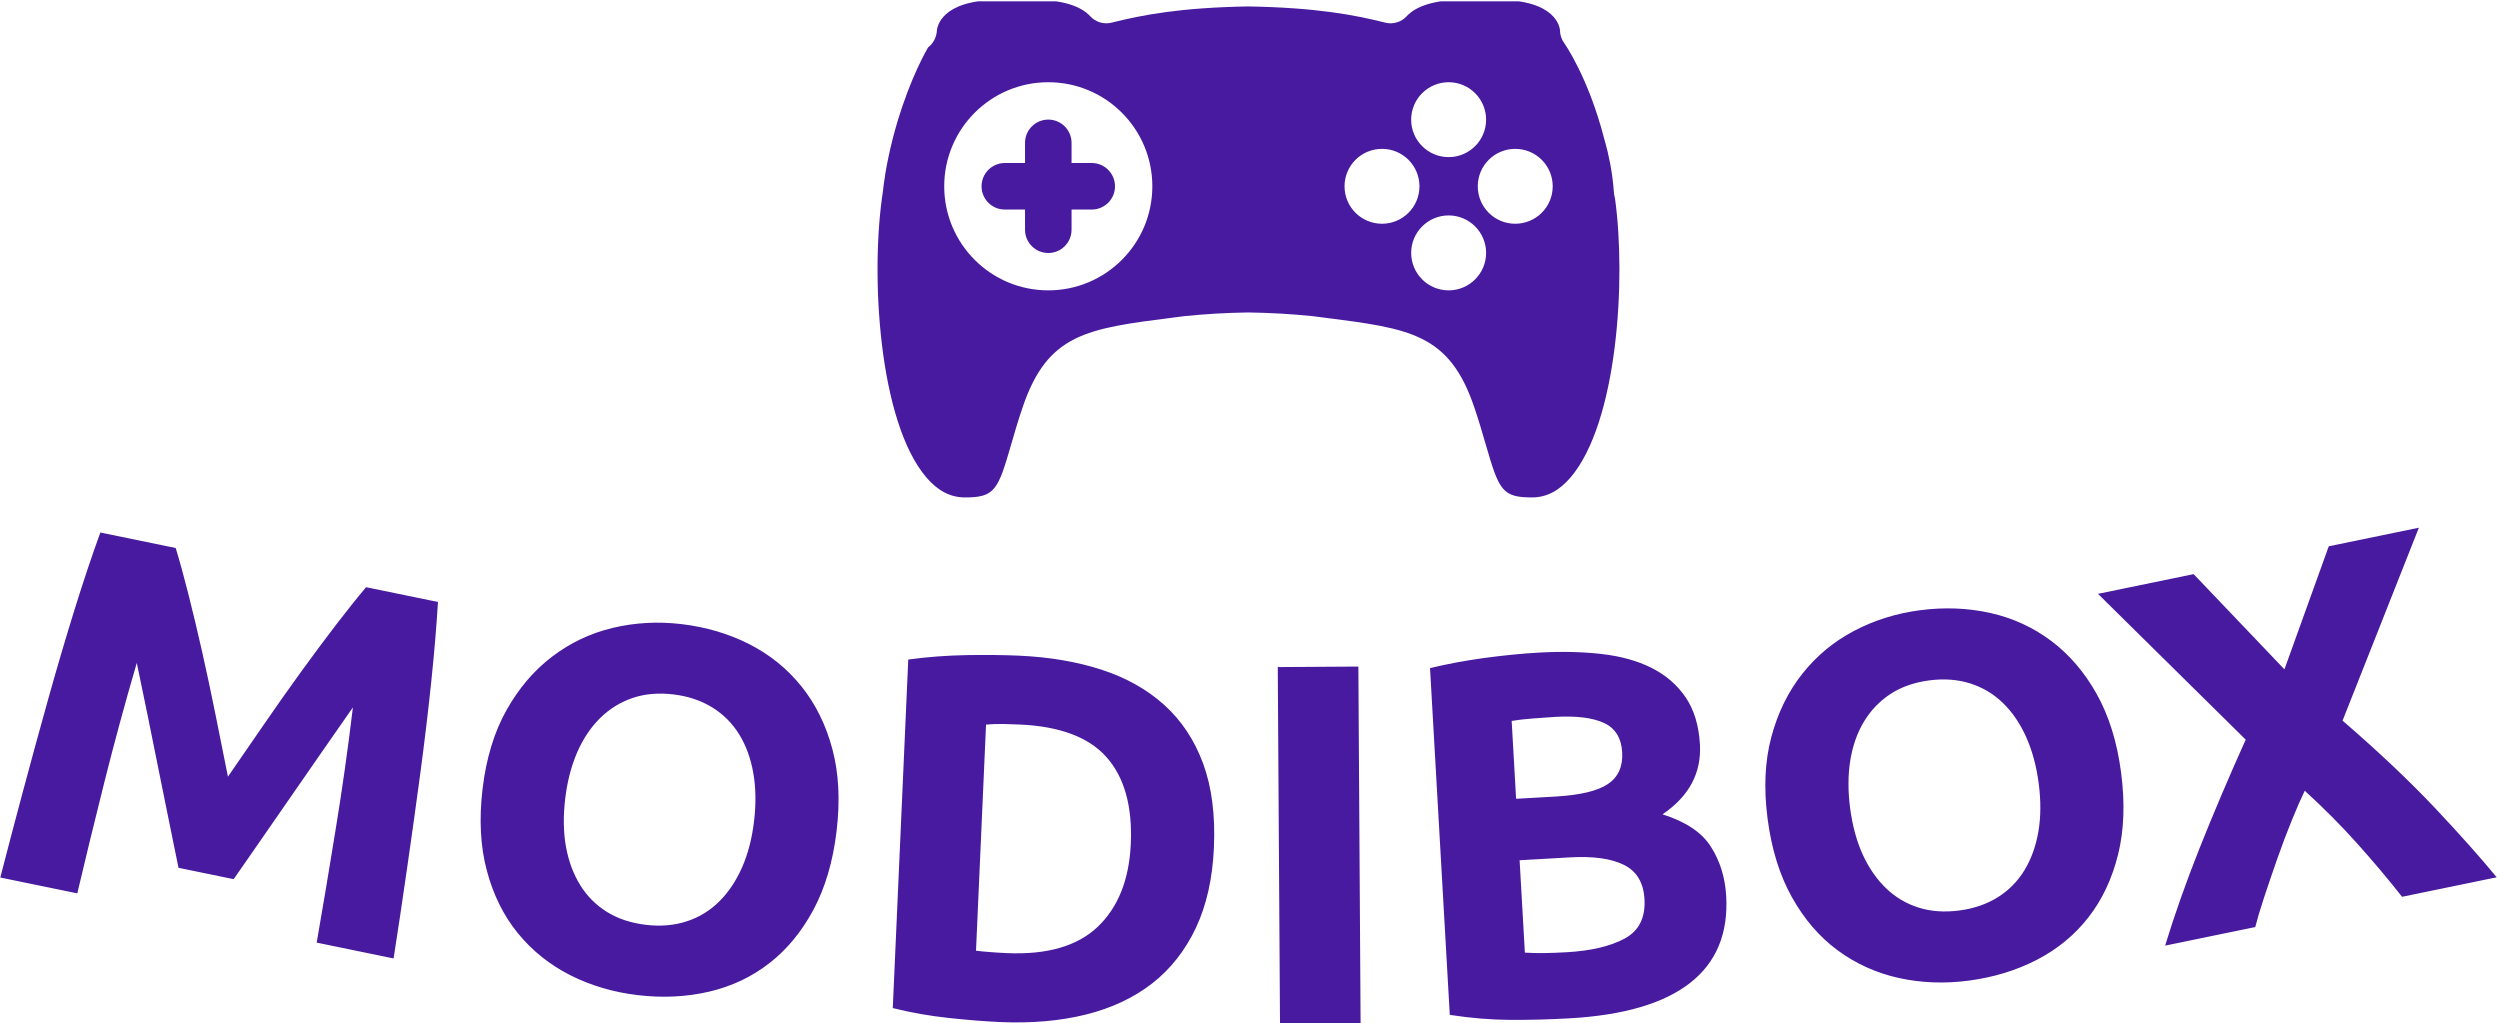
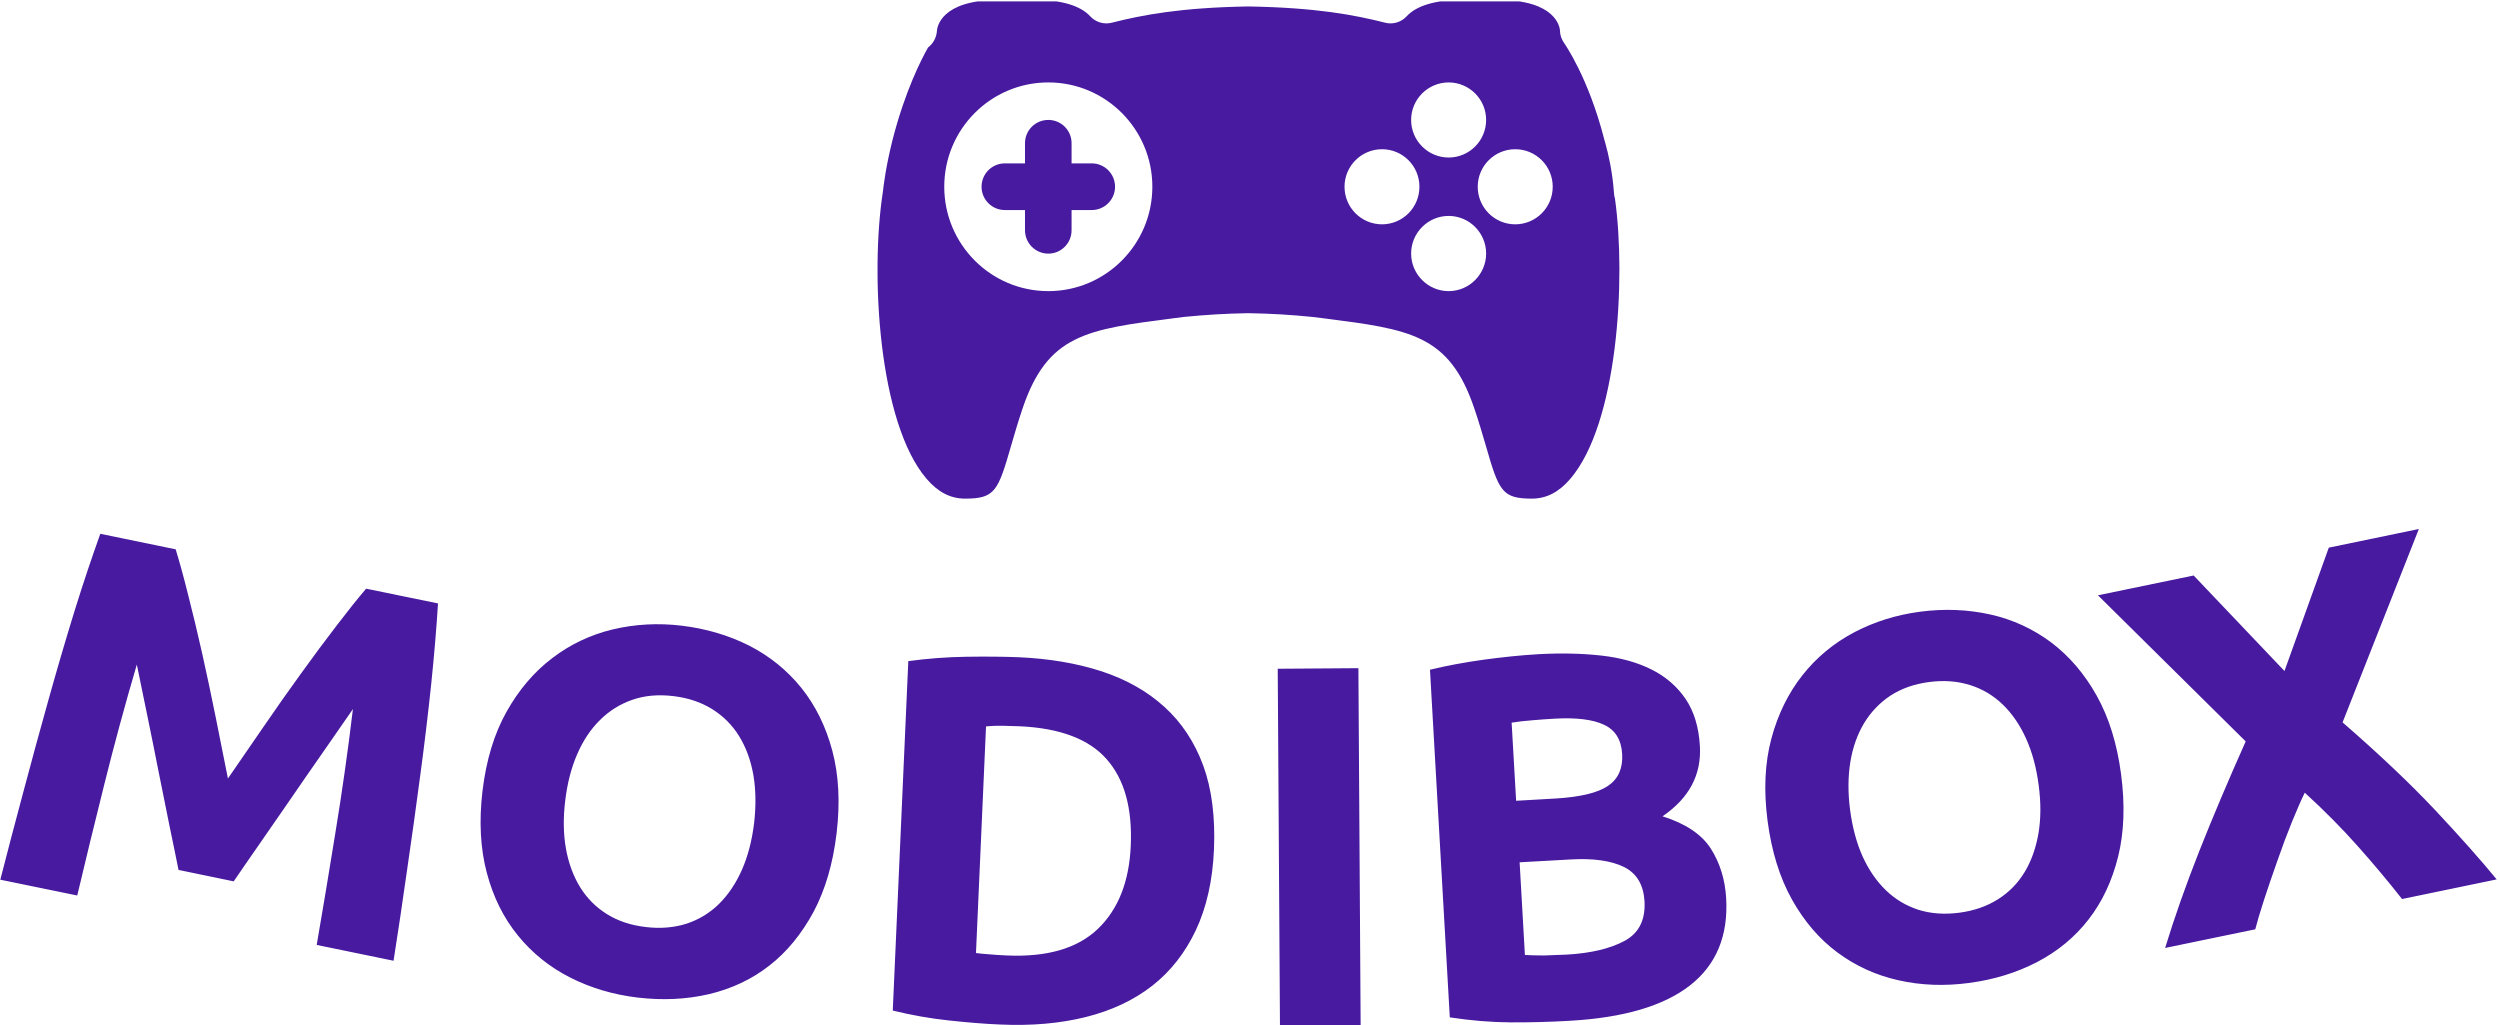
- <svg xmlns="http://www.w3.org/2000/svg" version="1.1" width="1000" height="409" viewBox="0 0 1000 409">
-   <g transform="matrix(1,0,0,1,-0.605109,0.530327)">
-     <svg viewBox="0 0 396 162" data-background-color="#ffffff" preserveAspectRatio="xMidYMid meet" height="409" width="1000">
-       <g id="tight-bounds" transform="matrix(1,0,0,1,0.2400748,-0.210054)">
-         <svg viewBox="0 0 395.52 162.42" height="162.42" width="395.52">
-           <g>
-             <svg viewBox="0 0 395.52 162.42" height="162.42" width="395.52">
-               <g transform="matrix(1,0,0,1,0,83.60806)">
-                 <svg viewBox="0 0 395.52 78.812" height="78.812" width="395.52">
-                   <g id="textblocktransform">
-                     <svg viewBox="0 0 395.52 78.812" height="78.812" width="395.52" id="textblock">
-                       <g>
-                         <svg viewBox="0 0 395.52 78.812" height="78.812" width="395.52">
-                           <g transform="matrix(1,0,0,1,0,0)">
-                             <svg width="395.52" viewBox="0.282 -20.104 238.494 47.523" height="78.812" data-palette-color="#471aa0">
-                               <path d="M9.841-19.645l7.199 1.481c0.362 1.184 0.761 2.634 1.198 4.351 0.436 1.716 0.878 3.57 1.327 5.561 0.448 1.991 0.881 4.023 1.297 6.097 0.412 2.065 0.801 4.011 1.168 5.835v0c1.051-1.533 2.176-3.166 3.377-4.9 1.196-1.741 2.392-3.438 3.59-5.091 1.198-1.653 2.336-3.181 3.414-4.586 1.079-1.405 2.018-2.58 2.818-3.524v0l6.867 1.413c-0.137 2.286-0.352 4.835-0.645 7.647-0.294 2.819-0.643 5.738-1.047 8.759-0.405 3.027-0.828 6.057-1.268 9.09-0.434 3.035-0.861 5.887-1.281 8.558v0l-7.346-1.512c0.573-3.279 1.172-6.851 1.797-10.717 0.633-3.872 1.188-7.79 1.663-11.756v0c-0.859 1.232-1.811 2.598-2.854 4.098-1.05 1.499-2.091 3-3.122 4.504-1.029 1.497-2.022 2.929-2.977 4.298-0.955 1.369-1.768 2.539-2.438 3.511v0l-5.269-1.085c-0.232-1.157-0.516-2.553-0.854-4.188-0.331-1.634-0.677-3.342-1.038-5.124-0.354-1.788-0.714-3.577-1.081-5.368-0.373-1.792-0.711-3.424-1.014-4.895v0c-1.122 3.832-2.16 7.652-3.113 11.458-0.952 3.799-1.809 7.319-2.571 10.558v0l-7.356-1.513c0.675-2.618 1.409-5.407 2.202-8.368 0.793-2.961 1.601-5.912 2.424-8.853 0.822-2.935 1.654-5.755 2.496-8.461 0.841-2.699 1.654-5.125 2.437-7.278zM54.252 5.78v0c-0.199 1.668-0.175 3.195 0.069 4.58 0.251 1.386 0.703 2.608 1.356 3.666 0.653 1.058 1.504 1.915 2.554 2.57 1.05 0.655 2.293 1.068 3.73 1.239v0c1.403 0.167 2.702 0.056 3.897-0.332 1.188-0.389 2.223-1.021 3.106-1.896 0.883-0.875 1.609-1.957 2.178-3.245 0.57-1.288 0.954-2.767 1.152-4.435v0c0.199-1.668 0.173-3.205-0.075-4.611-0.249-1.406-0.7-2.635-1.354-3.686-0.653-1.058-1.511-1.915-2.574-2.572-1.07-0.658-2.306-1.07-3.71-1.237v0c-1.437-0.171-2.743-0.054-3.919 0.349-1.177 0.41-2.207 1.053-3.089 1.928-0.882 0.869-1.609 1.957-2.181 3.265-0.565 1.309-0.945 2.781-1.14 4.417zM80.179 8.865v0c-0.346 2.906-1.08 5.41-2.203 7.512-1.13 2.108-2.535 3.814-4.215 5.118-1.68 1.311-3.604 2.22-5.772 2.727-2.161 0.501-4.436 0.61-6.827 0.326v0c-2.317-0.276-4.46-0.91-6.43-1.903-1.969-1-3.636-2.336-5.001-4.009-1.359-1.666-2.348-3.656-2.965-5.973-0.618-2.309-0.754-4.917-0.409-7.823v0c0.347-2.913 1.108-5.417 2.284-7.512 1.176-2.096 2.631-3.802 4.366-5.12 1.728-1.318 3.66-2.233 5.795-2.745 2.128-0.505 4.321-0.624 6.578-0.355v0c2.324 0.277 4.47 0.911 6.44 1.904 1.969 1 3.632 2.342 4.989 4.028 1.357 1.685 2.345 3.683 2.963 5.992 0.618 2.309 0.754 4.92 0.407 7.833zM94.456-1.294l-0.958 21.599c0.358 0.049 0.777 0.091 1.256 0.126 0.479 0.041 1.044 0.076 1.697 0.105v0c3.85 0.171 6.746-0.672 8.69-2.527 1.944-1.862 2.993-4.502 3.144-7.919v0c0.159-3.583-0.61-6.337-2.306-8.26-1.69-1.917-4.46-2.961-8.309-3.131v0c-0.526-0.023-1.069-0.041-1.629-0.053-0.56-0.005-1.088 0.015-1.585 0.06zM116.227 10.443v0c-0.131 2.957-0.705 5.517-1.722 7.681-1.024 2.163-2.413 3.93-4.169 5.301-1.756 1.37-3.869 2.364-6.338 2.981-2.463 0.611-5.206 0.85-8.23 0.716v0c-1.379-0.061-2.988-0.189-4.828-0.384-1.833-0.195-3.631-0.511-5.393-0.95v0l1.478-33.297c1.793-0.247 3.651-0.389 5.574-0.424 1.93-0.028 3.587-0.011 4.972 0.051v0c2.924 0.13 5.563 0.577 7.919 1.342 2.355 0.765 4.357 1.892 6.006 3.38 1.642 1.488 2.877 3.354 3.705 5.6 0.821 2.245 1.163 4.913 1.026 8.003zM122.541 27.419l-0.215-34.209 7.7-0.049 0.214 34.21zM150.197 26.767v0c-1.87 0.107-3.737 0.156-5.601 0.149-1.863-0.007-3.809-0.167-5.836-0.478v0l-1.888-33.127c1.561-0.383 3.272-0.704 5.134-0.963 1.869-0.253 3.608-0.426 5.219-0.518v0c2.17-0.124 4.175-0.081 6.017 0.128 1.842 0.209 3.439 0.652 4.793 1.329 1.361 0.684 2.446 1.62 3.255 2.81 0.809 1.189 1.265 2.689 1.368 4.499v0c0.155 2.729-1.036 4.957-3.575 6.684v0c2.216 0.695 3.758 1.726 4.623 3.092 0.873 1.373 1.36 2.944 1.461 4.715v0c0.204 3.581-0.95 6.351-3.463 8.31-2.506 1.952-6.342 3.076-11.507 3.37zM150.262 11.389l-4.832 0.275 0.503 8.826c0.563 0.035 1.175 0.05 1.835 0.045 0.66-0.011 1.383-0.039 2.169-0.083v0c2.303-0.131 4.141-0.563 5.515-1.296 1.373-0.739 2.01-1.998 1.909-3.775v0c-0.09-1.577-0.743-2.669-1.96-3.273-1.223-0.605-2.936-0.844-5.139-0.719zM144.672-1.644l0.423 7.438 3.754-0.214c2.363-0.135 4.036-0.534 5.02-1.198 0.984-0.664 1.437-1.671 1.361-3.022v0c-0.079-1.378-0.66-2.316-1.743-2.815-1.083-0.499-2.644-0.691-4.681-0.575v0c-0.659 0.038-1.364 0.088-2.114 0.15-0.758 0.057-1.431 0.135-2.02 0.236zM177.005 6.68v0c0.219 1.666 0.617 3.14 1.196 4.422 0.585 1.281 1.324 2.354 2.217 3.219 0.893 0.864 1.93 1.485 3.109 1.861 1.179 0.376 2.486 0.471 3.92 0.282v0c1.401-0.184 2.633-0.611 3.695-1.282 1.055-0.67 1.903-1.537 2.543-2.603 0.64-1.066 1.077-2.293 1.312-3.682 0.235-1.389 0.243-2.916 0.024-4.582v0c-0.219-1.666-0.622-3.149-1.21-4.45-0.588-1.301-1.328-2.381-2.22-3.239-0.893-0.864-1.936-1.484-3.129-1.859-1.199-0.374-2.499-0.469-3.9-0.284v0c-1.434 0.188-2.672 0.623-3.712 1.304-1.039 0.688-1.879 1.565-2.519 2.63-0.641 1.059-1.077 2.293-1.309 3.702-0.225 1.408-0.231 2.928-0.017 4.561zM202.893 3.282v0c0.381 2.902 0.286 5.51-0.284 7.823-0.576 2.321-1.517 4.321-2.824 5.999-1.305 1.684-2.946 3.039-4.922 4.065-1.971 1.018-4.149 1.684-6.536 1.998v0c-2.313 0.304-4.547 0.217-6.701-0.261-2.155-0.484-4.1-1.368-5.835-2.653-1.728-1.279-3.176-2.965-4.345-5.057-1.168-2.086-1.942-4.579-2.323-7.482v0c-0.382-2.908-0.261-5.523 0.362-7.843 0.623-2.321 1.613-4.333 2.969-6.038 1.35-1.703 2.996-3.066 4.94-4.088 1.938-1.014 4.034-1.669 6.288-1.965v0c2.32-0.305 4.557-0.218 6.711 0.259 2.155 0.484 4.097 1.375 5.828 2.674 1.73 1.299 3.18 2.992 4.347 5.078 1.168 2.086 1.943 4.583 2.325 7.491zM238.776 13.293l-9.04 1.863c-1.319-1.675-2.734-3.357-4.246-5.047-1.506-1.691-3.189-3.386-5.051-5.085v0c-0.331 0.674-0.736 1.598-1.215 2.772-0.48 1.174-0.949 2.415-1.408 3.721-0.454 1.298-0.878 2.543-1.273 3.734-0.388 1.189-0.666 2.121-0.833 2.796v0l-8.609 1.774c0.885-2.905 1.973-5.985 3.263-9.239 1.295-3.262 2.773-6.742 4.434-10.44v0l-14.112-13.928 9.138-1.883 8.675 9.096 4.234-11.757 8.609-1.774-7.29 18.431c3.428 2.962 6.37 5.742 8.825 8.34 2.45 2.606 4.416 4.814 5.899 6.626z" opacity="1" transform="matrix(1,0,0,1,0,0)" fill="#471aa0" class="undefined-text-0" data-fill-palette-color="primary" id="text-0" />
-                             </svg>
-                           </g>
-                         </svg>
-                       </g>
-                     </svg>
-                   </g>
-                 </svg>
-               </g>
-               <g transform="matrix(1,0,0,1,138.9894,0)">
-                 <svg viewBox="0 0 117.541 78.812" height="78.812" width="117.541">
-                   <g>
-                     <svg version="1.1" x="0" y="0" viewBox="4.999 20.563 90.001 60.346" enable-background="new 0 0 100 100" xml:space="preserve" height="78.812" width="117.541" class="icon-icon-0" data-fill-palette-color="accent" id="icon-0">
-                       <path d="M94.455 44.581c-0.068-0.212-0.112-0.435-0.124-0.66-0.174-2.529-0.657-4.665-1.033-6.007-0.031-0.101-0.085-0.276-0.129-0.458-1.941-7.555-4.847-11.636-4.876-11.676-0.324-0.448-0.503-0.996-0.505-1.55-0.024-0.31-0.435-3.667-7.451-3.667h-4.541c-3.135 0-5.42 0.683-6.606 1.972-0.659 0.714-1.662 1.016-2.593 0.776-3.737-0.938-8.337-1.826-16.643-1.967-8.218 0.141-12.822 1.029-16.56 1.967-0.938 0.239-1.938-0.062-2.593-0.778-1.184-1.288-3.469-1.97-6.602-1.97h-4.548c-7.021 0-7.429 3.352-7.454 3.734-0.046 0.812-0.457 1.55-1.072 2.026-0.808 1.412-2.778 5.218-4.307 11.15-0.828 3.308-1.064 5.381-1.177 6.377-1.538 9.966-0.515 27.87 5.293 34.647 1.394 1.626 2.925 2.412 4.68 2.412 3.635 0 4.001-0.918 5.603-6.455 0.391-1.348 0.825-2.852 1.387-4.497 3.035-8.931 7.791-9.537 18.22-10.863l1.379-0.178c2.703-0.269 4.998-0.403 7.747-0.449 2.847 0.049 5.139 0.181 7.759 0.441l1.455 0.186c10.427 1.326 15.188 1.933 18.223 10.863 0.562 1.646 0.996 3.154 1.39 4.507 1.602 5.527 1.967 6.445 5.603 6.445 1.755 0 3.286-0.786 4.678-2.412C94.753 71.856 95.847 54.482 94.455 44.581zM25.713 55.788c-6.97 0-12.625-5.654-12.625-12.625 0-6.97 5.654-12.625 12.625-12.625 6.973 0 12.622 5.655 12.622 12.625C38.335 50.134 32.686 55.788 25.713 55.788zM74.282 30.537c2.505 0 4.544 2.032 4.544 4.544 0 2.511-2.039 4.543-4.544 4.543-2.507 0-4.548-2.032-4.548-4.543C69.734 32.569 71.775 30.537 74.282 30.537zM66.201 47.706c-2.518 0-4.549-2.03-4.549-4.543 0-2.51 2.031-4.541 4.549-4.541 2.505 0 4.539 2.031 4.539 4.541C70.74 45.676 68.706 47.706 66.201 47.706zM74.282 55.788c-2.507 0-4.548-2.038-4.548-4.547 0-2.507 2.041-4.544 4.548-4.544 2.505 0 4.544 2.037 4.544 4.544C78.826 53.75 76.787 55.788 74.282 55.788zM82.355 47.706c-2.504 0-4.541-2.03-4.541-4.543 0-2.51 2.037-4.541 4.541-4.541 2.518 0 4.551 2.031 4.551 4.541C86.906 45.676 84.873 47.706 82.355 47.706z" fill="#471aa0" data-fill-palette-color="accent" />
-                       <path d="M30.981 40.338h-2.446v-2.445c0-1.56-1.265-2.822-2.822-2.822-1.555 0-2.822 1.262-2.822 2.822v2.445h-2.449c-1.56 0-2.825 1.267-2.825 2.825 0 1.562 1.265 2.822 2.825 2.822h2.449v2.446c0 1.56 1.267 2.824 2.822 2.824 1.558 0 2.822-1.264 2.822-2.824v-2.446h2.446c1.558 0 2.825-1.261 2.825-2.822C33.806 41.605 32.539 40.338 30.981 40.338z" fill="#471aa0" data-fill-palette-color="accent" />
-                     </svg>
-                   </g>
-                 </svg>
-               </g>
-               <g />
-             </svg>
-           </g>
-           <defs />
-         </svg>
-         <rect width="395.52" height="162.42" fill="none" stroke="none" visibility="hidden" />
-       </g>
-     </svg>
+ <svg xmlns="http://www.w3.org/2000/svg" width="100px" height="41px" viewBox="0 0 100 41" version="1.1">
+   <defs>
+     <clipPath id="clip1">
+       <path d="M 0.012 21.16 L 99.867 21.16 L 99.867 41 L 0.012 41 Z M 0.012 21.16 " />
+     </clipPath>
+     <clipPath id="clip2">
+       <path d="M 35.102 0.055 L 64.777 0.055 L 64.777 19.945 L 35.102 19.945 Z M 35.102 0.055 " />
+     </clipPath>
+   </defs>
+   <g id="surface1">
+     <g clip-path="url(#clip1)" clip-rule="nonzero">
+       <path style=" stroke:none;fill-rule:nonzero;fill:rgb(27.843%,10.196%,62.745%);fill-opacity:1;" d="M 4.012 21.352 L 7.027 21.973 C 7.18 22.473 7.348 23.078 7.527 23.801 C 7.711 24.52 7.898 25.297 8.086 26.133 C 8.273 26.969 8.453 27.824 8.629 28.695 C 8.801 29.559 8.965 30.379 9.117 31.141 C 9.559 30.5 10.027 29.812 10.531 29.086 C 11.031 28.355 11.531 27.645 12.035 26.949 C 12.535 26.254 13.012 25.613 13.465 25.023 C 13.914 24.434 14.309 23.941 14.645 23.547 L 17.52 24.137 C 17.461 25.098 17.371 26.168 17.25 27.348 C 17.125 28.531 16.98 29.758 16.809 31.023 C 16.641 32.293 16.465 33.566 16.277 34.84 C 16.098 36.113 15.918 37.309 15.742 38.43 L 12.668 37.797 C 12.906 36.422 13.156 34.922 13.418 33.297 C 13.684 31.672 13.918 30.027 14.117 28.363 C 13.758 28.883 13.359 29.453 12.922 30.086 C 12.48 30.715 12.047 31.344 11.613 31.977 C 11.184 32.602 10.766 33.203 10.367 33.777 C 9.969 34.352 9.625 34.844 9.348 35.254 L 7.141 34.797 C 7.043 34.312 6.926 33.727 6.781 33.039 C 6.645 32.352 6.5 31.637 6.348 30.887 C 6.199 30.137 6.051 29.387 5.895 28.637 C 5.738 27.883 5.598 27.199 5.473 26.582 C 5 28.188 4.566 29.793 4.168 31.391 C 3.77 32.984 3.41 34.461 3.09 35.82 L 0.012 35.188 C 0.293 34.086 0.602 32.918 0.934 31.676 C 1.266 30.43 1.602 29.191 1.949 27.957 C 2.293 26.727 2.641 25.543 2.992 24.406 C 3.344 23.273 3.688 22.258 4.012 21.352 Z M 22.609 32.023 C 22.523 32.723 22.535 33.363 22.637 33.945 C 22.742 34.527 22.93 35.039 23.203 35.484 C 23.477 35.93 23.836 36.289 24.273 36.562 C 24.715 36.84 25.234 37.012 25.836 37.082 C 26.422 37.152 26.969 37.105 27.469 36.945 C 27.965 36.781 28.398 36.516 28.77 36.148 C 29.137 35.781 29.441 35.328 29.68 34.785 C 29.918 34.246 30.078 33.625 30.164 32.926 C 30.246 32.227 30.234 31.578 30.133 30.988 C 30.027 30.398 29.836 29.883 29.562 29.441 C 29.289 29 28.93 28.641 28.484 28.363 C 28.039 28.086 27.52 27.914 26.934 27.844 C 26.332 27.773 25.785 27.82 25.293 27.992 C 24.801 28.164 24.367 28.434 24 28.801 C 23.629 29.164 23.324 29.621 23.086 30.172 C 22.848 30.719 22.691 31.336 22.609 32.023 Z M 33.465 33.32 C 33.32 34.539 33.012 35.59 32.543 36.473 C 32.066 37.355 31.48 38.074 30.777 38.621 C 30.074 39.172 29.266 39.551 28.359 39.766 C 27.453 39.977 26.504 40.02 25.5 39.902 C 24.531 39.785 23.633 39.52 22.809 39.102 C 21.984 38.684 21.285 38.121 20.715 37.418 C 20.145 36.719 19.73 35.887 19.473 34.914 C 19.215 33.945 19.156 32.848 19.301 31.629 C 19.449 30.406 19.766 29.355 20.258 28.477 C 20.75 27.598 21.359 26.879 22.086 26.328 C 22.809 25.773 23.621 25.391 24.512 25.176 C 25.402 24.965 26.324 24.914 27.266 25.027 C 28.242 25.145 29.141 25.41 29.965 25.824 C 30.789 26.246 31.484 26.809 32.055 27.516 C 32.621 28.223 33.035 29.062 33.293 30.031 C 33.551 31 33.609 32.098 33.465 33.32 Z M 39.441 29.055 L 39.039 38.121 C 39.191 38.141 39.367 38.16 39.566 38.172 C 39.766 38.191 40.004 38.207 40.277 38.219 C 41.891 38.289 43.102 37.934 43.914 37.156 C 44.73 36.375 45.168 35.266 45.23 33.832 C 45.297 32.328 44.977 31.172 44.266 30.367 C 43.559 29.562 42.398 29.125 40.789 29.051 C 40.566 29.043 40.34 29.035 40.105 29.031 C 39.871 29.027 39.648 29.035 39.441 29.055 Z M 48.559 33.98 C 48.504 35.223 48.262 36.297 47.836 37.203 C 47.406 38.113 46.824 38.855 46.09 39.43 C 45.355 40.004 44.469 40.422 43.438 40.68 C 42.406 40.938 41.258 41.039 39.992 40.98 C 39.414 40.957 38.738 40.902 37.969 40.82 C 37.203 40.738 36.449 40.605 35.711 40.422 L 36.332 26.445 C 37.082 26.344 37.859 26.281 38.664 26.27 C 39.473 26.258 40.164 26.266 40.746 26.289 C 41.969 26.344 43.074 26.531 44.062 26.852 C 45.047 27.176 45.887 27.648 46.574 28.273 C 47.262 28.895 47.781 29.68 48.129 30.621 C 48.473 31.562 48.613 32.684 48.559 33.98 Z M 51.199 41.105 L 51.109 26.75 L 54.336 26.727 L 54.426 41.086 Z M 62.781 40.832 C 61.996 40.879 61.215 40.898 60.434 40.895 C 59.656 40.891 58.84 40.824 57.992 40.695 L 57.199 26.789 C 57.855 26.629 58.57 26.496 59.352 26.387 C 60.133 26.281 60.859 26.207 61.535 26.168 C 62.445 26.117 63.285 26.137 64.055 26.223 C 64.828 26.309 65.496 26.496 66.062 26.781 C 66.633 27.066 67.086 27.461 67.426 27.961 C 67.762 28.457 67.953 29.09 67.996 29.848 C 68.062 30.992 67.562 31.93 66.5 32.652 C 67.43 32.945 68.074 33.379 68.438 33.953 C 68.801 34.527 69.004 35.188 69.047 35.93 C 69.133 37.434 68.648 38.598 67.598 39.418 C 66.547 40.238 64.941 40.711 62.781 40.832 Z M 62.809 34.379 L 60.785 34.492 L 60.996 38.199 C 61.23 38.211 61.488 38.219 61.762 38.219 C 62.039 38.211 62.344 38.199 62.672 38.184 C 63.637 38.129 64.406 37.945 64.98 37.637 C 65.555 37.328 65.82 36.801 65.781 36.055 C 65.742 35.391 65.469 34.934 64.961 34.68 C 64.445 34.426 63.73 34.324 62.809 34.379 Z M 60.465 28.906 L 60.645 32.031 L 62.215 31.941 C 63.203 31.883 63.906 31.715 64.316 31.438 C 64.73 31.16 64.918 30.734 64.887 30.168 C 64.855 29.59 64.609 29.195 64.156 28.988 C 63.703 28.777 63.051 28.699 62.199 28.746 C 61.922 28.762 61.625 28.781 61.312 28.809 C 60.996 28.832 60.715 28.867 60.465 28.906 Z M 74.004 32.402 C 74.098 33.102 74.262 33.719 74.504 34.258 C 74.75 34.797 75.059 35.246 75.434 35.609 C 75.809 35.973 76.242 36.23 76.734 36.391 C 77.23 36.547 77.777 36.586 78.375 36.508 C 78.965 36.43 79.48 36.25 79.922 35.969 C 80.367 35.688 80.719 35.324 80.988 34.879 C 81.258 34.43 81.438 33.914 81.539 33.332 C 81.637 32.75 81.641 32.109 81.547 31.41 C 81.457 30.711 81.289 30.086 81.043 29.543 C 80.797 28.996 80.484 28.543 80.113 28.184 C 79.738 27.82 79.301 27.559 78.801 27.402 C 78.301 27.246 77.754 27.203 77.168 27.281 C 76.566 27.359 76.051 27.543 75.613 27.828 C 75.18 28.117 74.828 28.488 74.559 28.934 C 74.293 29.379 74.109 29.895 74.012 30.488 C 73.918 31.078 73.914 31.715 74.004 32.402 Z M 84.844 30.977 C 85.004 32.195 84.965 33.289 84.727 34.258 C 84.484 35.234 84.09 36.074 83.543 36.777 C 82.996 37.484 82.309 38.051 81.48 38.484 C 80.656 38.91 79.746 39.191 78.746 39.32 C 77.777 39.449 76.84 39.414 75.938 39.211 C 75.035 39.008 74.223 38.637 73.496 38.098 C 72.773 37.562 72.168 36.855 71.676 35.977 C 71.188 35.102 70.863 34.055 70.703 32.836 C 70.543 31.613 70.594 30.52 70.855 29.543 C 71.117 28.57 71.531 27.727 72.098 27.008 C 72.664 26.293 73.352 25.723 74.168 25.293 C 74.98 24.867 75.855 24.594 76.801 24.469 C 77.773 24.34 78.707 24.379 79.609 24.578 C 80.512 24.781 81.324 25.156 82.051 25.699 C 82.773 26.246 83.383 26.957 83.871 27.832 C 84.359 28.707 84.684 29.754 84.844 30.977 Z M 99.867 35.176 L 96.082 35.961 C 95.531 35.258 94.938 34.551 94.305 33.84 C 93.676 33.133 92.969 32.418 92.191 31.707 C 92.051 31.988 91.883 32.379 91.68 32.871 C 91.48 33.363 91.285 33.883 91.094 34.434 C 90.902 34.977 90.723 35.5 90.559 36 C 90.398 36.5 90.281 36.891 90.211 37.172 L 86.605 37.918 C 86.977 36.699 87.434 35.406 87.973 34.039 C 88.516 32.672 89.133 31.211 89.828 29.656 L 83.918 23.812 L 87.746 23.02 L 91.379 26.84 L 93.152 21.906 L 96.754 21.16 L 93.703 28.895 C 95.137 30.141 96.371 31.305 97.398 32.395 C 98.422 33.488 99.246 34.418 99.867 35.176 Z M 99.867 35.176 " />
+     </g>
+     <g clip-path="url(#clip2)" clip-rule="nonzero">
+       <path style=" stroke:none;fill-rule:nonzero;fill:rgb(27.843%,10.196%,62.745%);fill-opacity:1;" d="M 64.598 7.938 C 64.574 7.867 64.562 7.793 64.559 7.719 C 64.5 6.883 64.34 6.18 64.215 5.734 C 64.207 5.703 64.188 5.645 64.172 5.582 C 63.535 3.086 62.574 1.738 62.566 1.723 C 62.461 1.578 62.398 1.395 62.398 1.211 C 62.391 1.109 62.258 0 59.941 0 L 58.445 0 C 57.41 0 56.656 0.227 56.266 0.652 C 56.051 0.887 55.719 0.988 55.414 0.91 C 54.18 0.598 52.664 0.305 49.926 0.258 C 47.215 0.305 45.695 0.598 44.465 0.91 C 44.156 0.988 43.824 0.887 43.609 0.652 C 43.219 0.227 42.465 0 41.434 0 L 39.934 0 C 37.617 0 37.484 1.109 37.477 1.234 C 37.461 1.504 37.324 1.746 37.121 1.902 C 36.855 2.371 36.207 3.629 35.703 5.59 C 35.43 6.684 35.352 7.367 35.312 7.695 C 34.805 10.992 35.145 16.91 37.059 19.148 C 37.52 19.688 38.023 19.945 38.602 19.945 C 39.801 19.945 39.922 19.645 40.449 17.812 C 40.578 17.367 40.723 16.871 40.906 16.328 C 41.906 13.375 43.477 13.176 46.914 12.734 L 47.367 12.676 C 48.262 12.59 49.016 12.543 49.922 12.527 C 50.863 12.543 51.617 12.59 52.48 12.676 L 52.961 12.734 C 56.398 13.176 57.969 13.375 58.969 16.328 C 59.156 16.871 59.297 17.367 59.43 17.816 C 59.957 19.645 60.078 19.945 61.277 19.945 C 61.855 19.945 62.359 19.688 62.816 19.148 C 64.695 16.953 65.055 11.211 64.598 7.938 Z M 41.934 11.645 C 39.633 11.645 37.77 9.773 37.77 7.469 C 37.77 5.168 39.633 3.297 41.934 3.297 C 44.23 3.297 46.094 5.168 46.094 7.469 C 46.094 9.773 44.23 11.645 41.934 11.645 Z M 57.945 3.297 C 58.773 3.297 59.445 3.969 59.445 4.797 C 59.445 5.629 58.773 6.301 57.945 6.301 C 57.121 6.301 56.445 5.629 56.445 4.797 C 56.445 3.969 57.121 3.297 57.945 3.297 Z M 55.281 8.973 C 54.453 8.973 53.781 8.301 53.781 7.469 C 53.781 6.641 54.453 5.969 55.281 5.969 C 56.109 5.969 56.777 6.641 56.777 7.469 C 56.777 8.301 56.109 8.973 55.281 8.973 Z M 57.945 11.645 C 57.121 11.645 56.445 10.969 56.445 10.141 C 56.445 9.312 57.121 8.637 57.945 8.637 C 58.773 8.637 59.445 9.312 59.445 10.141 C 59.445 10.969 58.773 11.645 57.945 11.645 Z M 60.609 8.973 C 59.781 8.973 59.109 8.301 59.109 7.469 C 59.109 6.641 59.781 5.969 60.609 5.969 C 61.438 5.969 62.109 6.641 62.109 7.469 C 62.109 8.301 61.438 8.973 60.609 8.973 Z M 60.609 8.973 " />
+     </g>
+     <path style=" stroke:none;fill-rule:nonzero;fill:rgb(27.843%,10.196%,62.745%);fill-opacity:1;" d="M 43.668 6.535 L 42.863 6.535 L 42.863 5.727 C 42.863 5.211 42.445 4.797 41.934 4.797 C 41.418 4.797 41 5.211 41 5.727 L 41 6.535 L 40.195 6.535 C 39.68 6.535 39.262 6.953 39.262 7.469 C 39.262 7.984 39.68 8.402 40.195 8.402 L 41 8.402 L 41 9.211 C 41 9.727 41.418 10.145 41.934 10.145 C 42.445 10.145 42.863 9.727 42.863 9.211 L 42.863 8.402 L 43.668 8.402 C 44.184 8.402 44.602 7.984 44.602 7.469 C 44.602 6.953 44.184 6.535 43.668 6.535 Z M 43.668 6.535 " />
  </g>
</svg>
